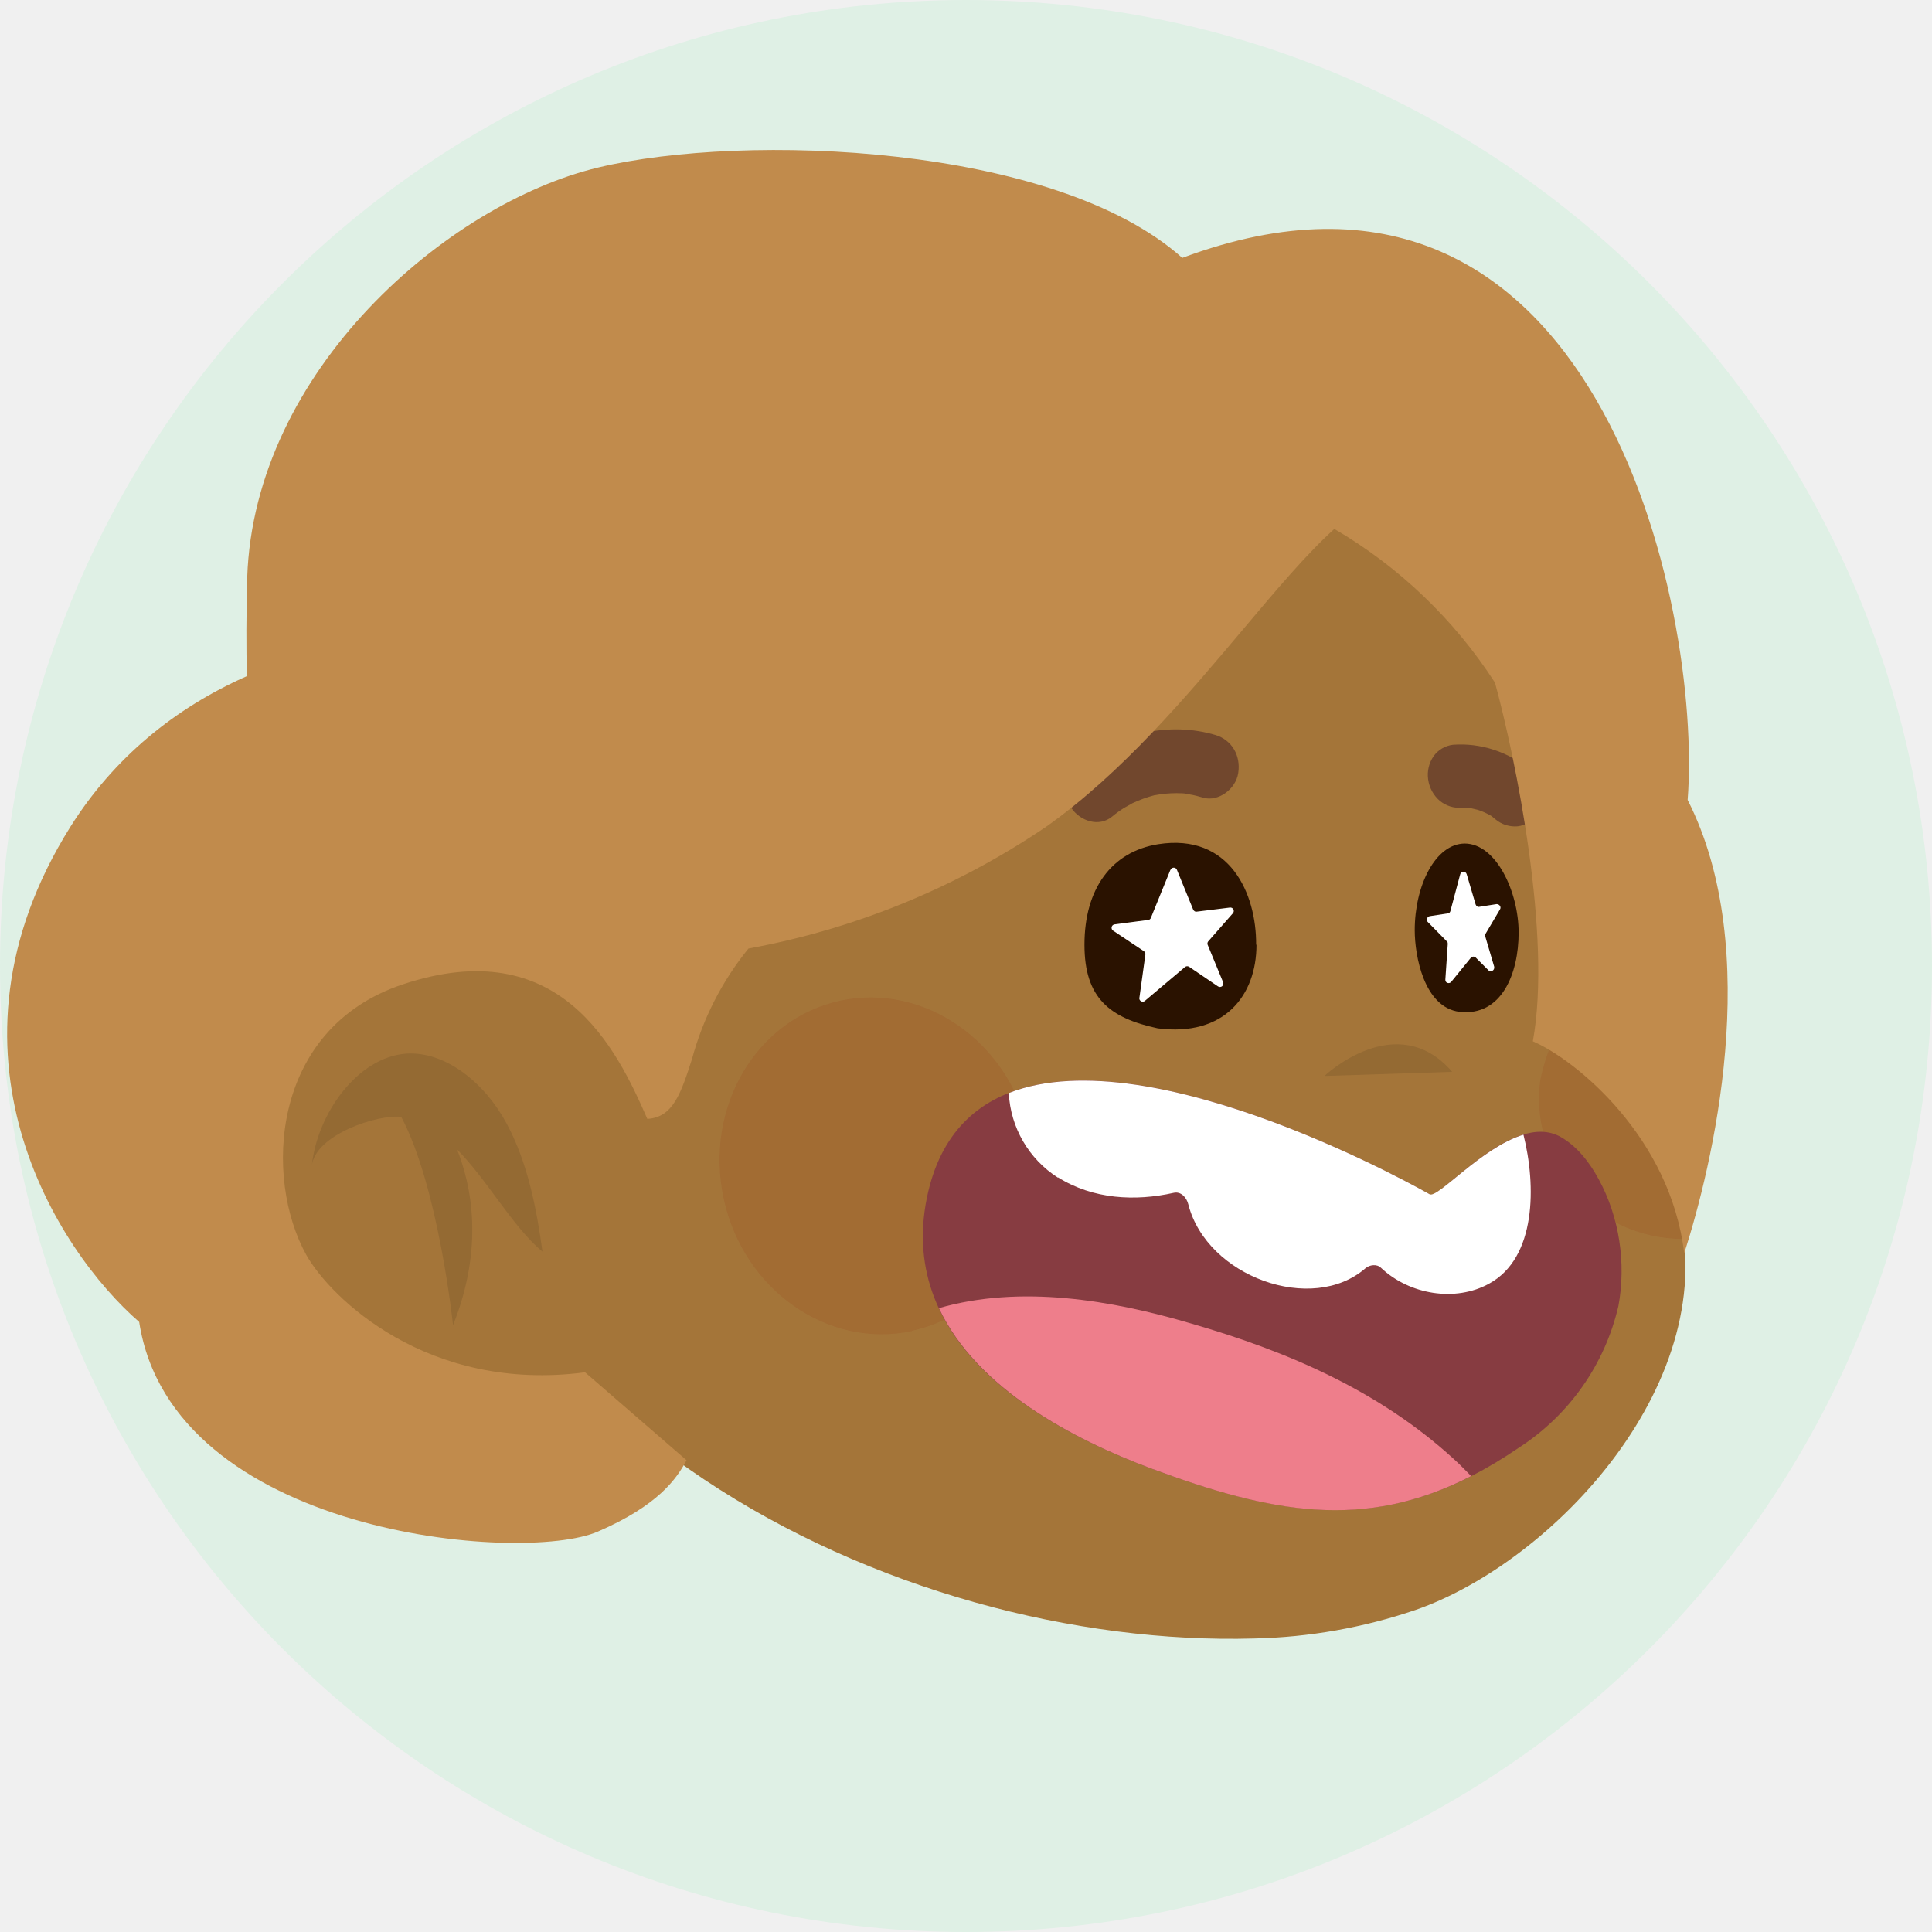
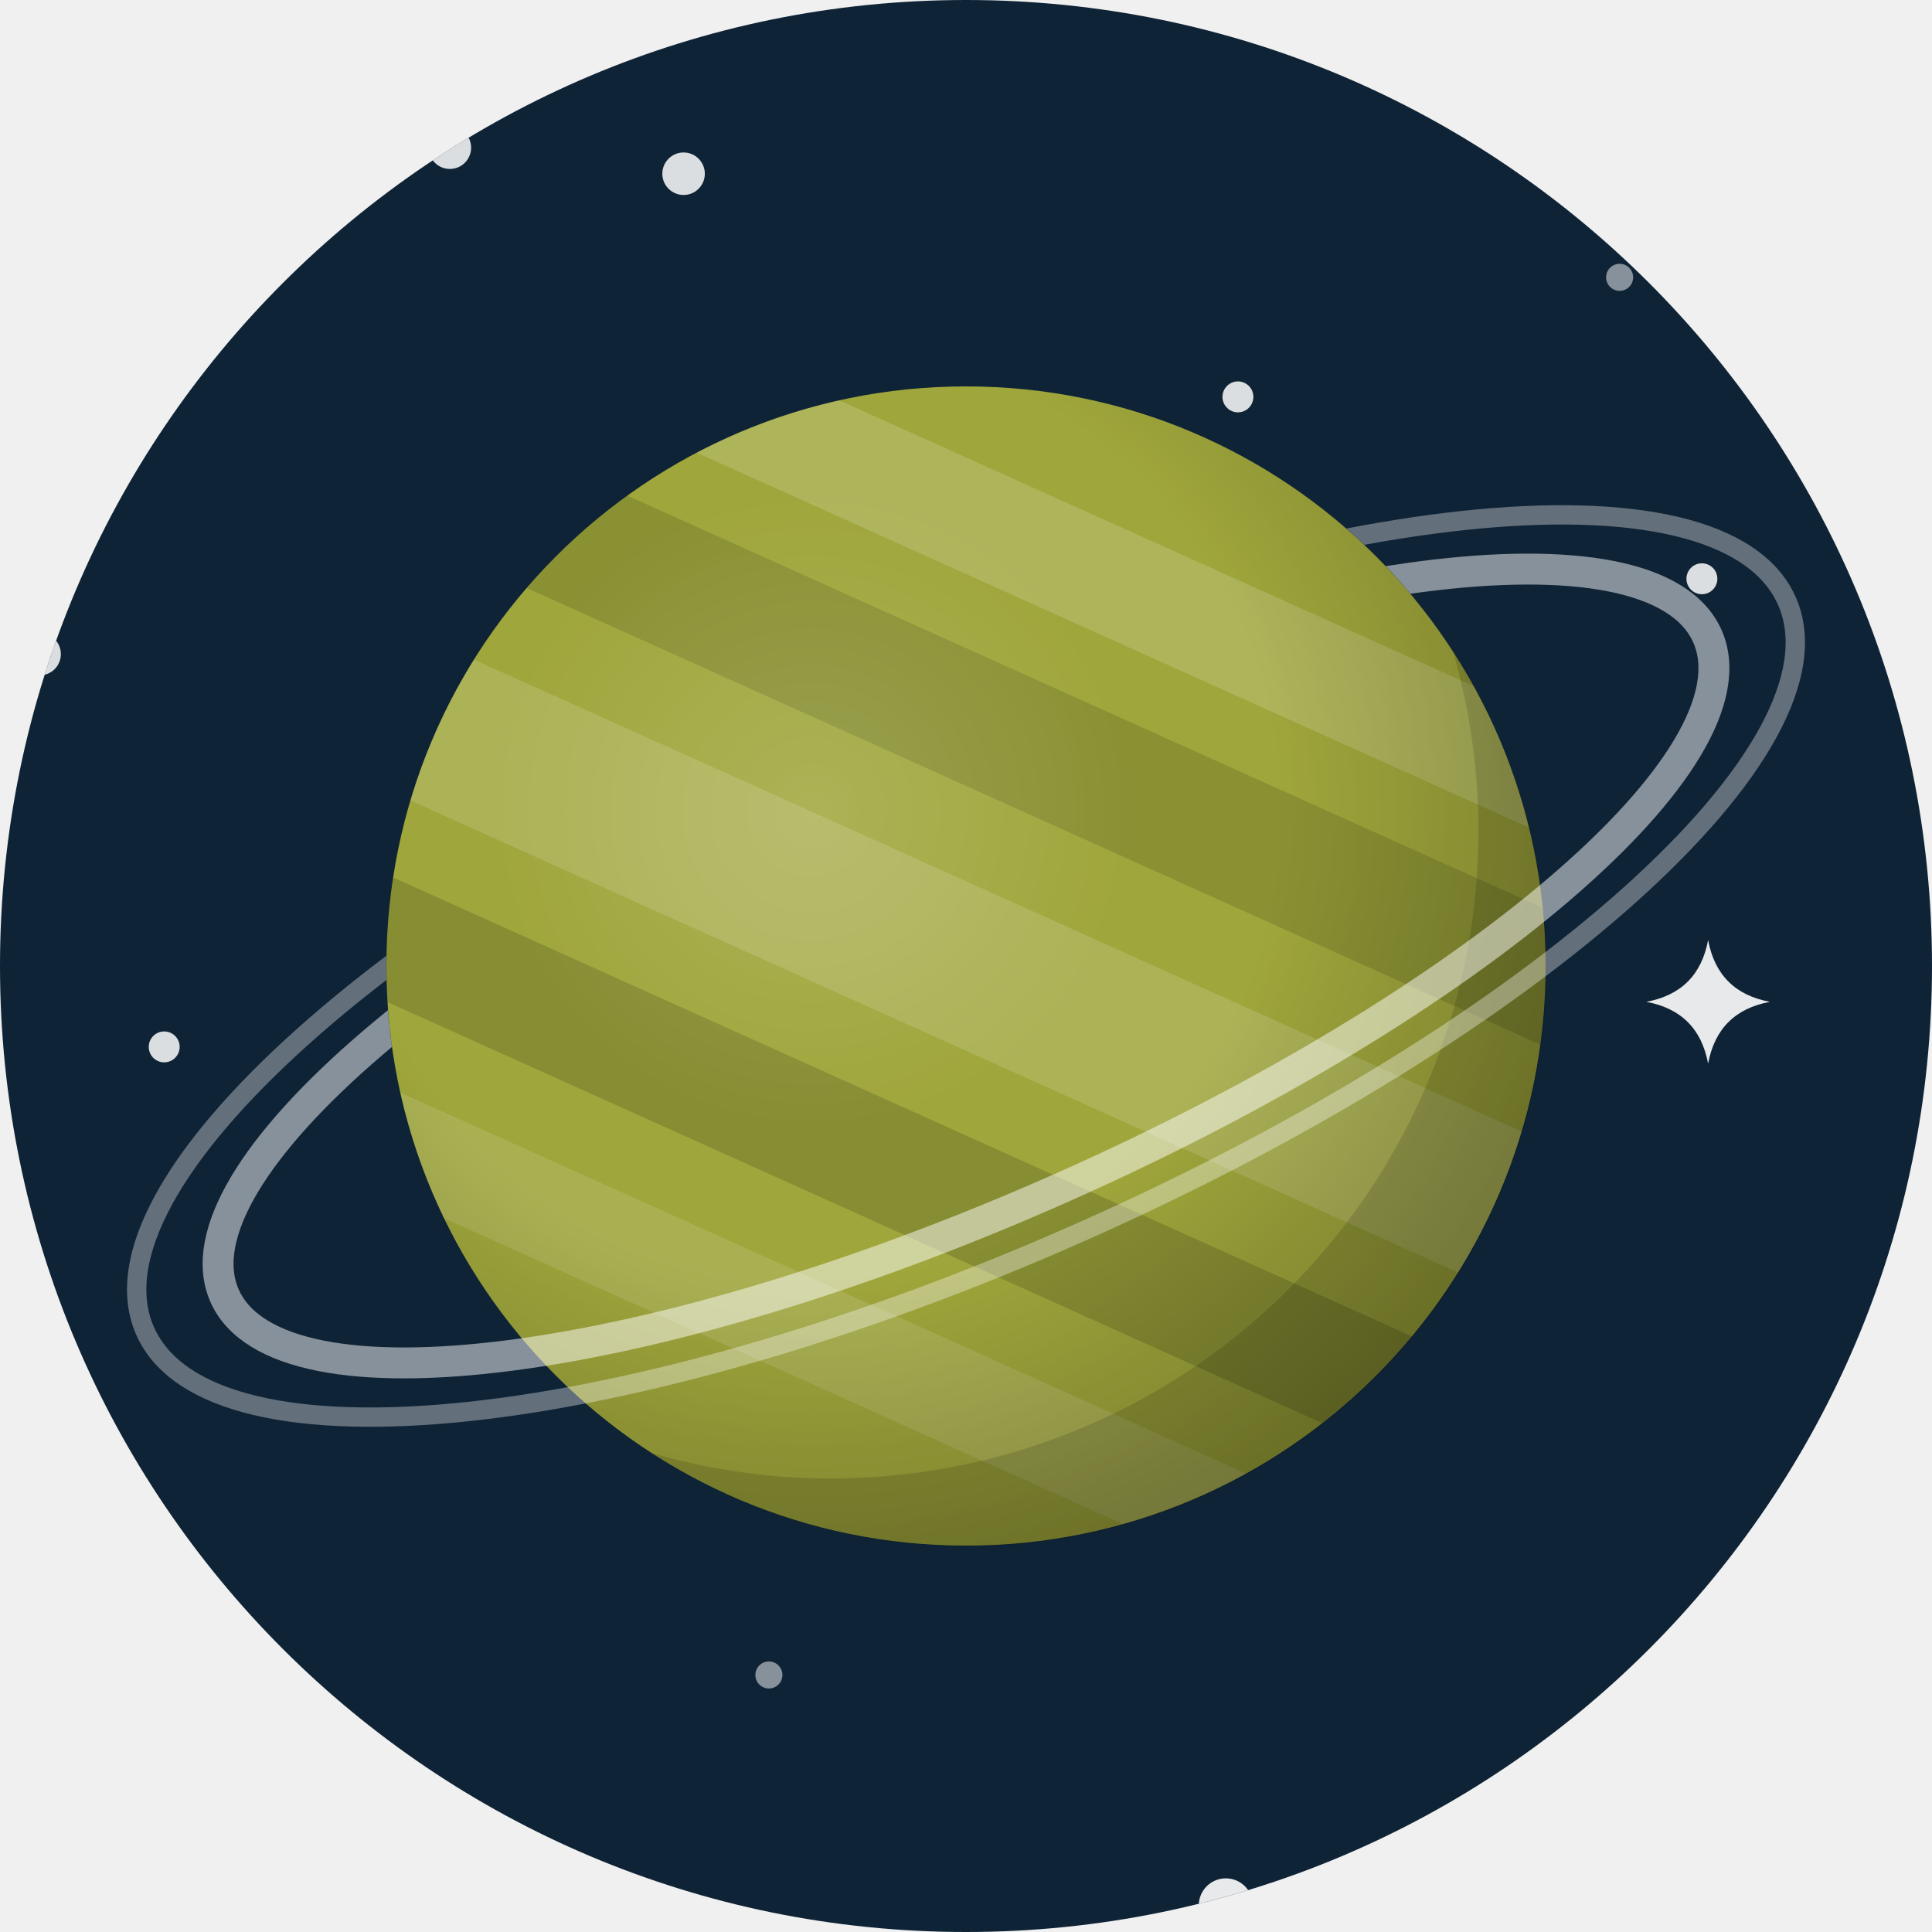
- <svg xmlns="http://www.w3.org/2000/svg" viewBox="0 0 480 480" fill="none" shape-rendering="auto" width="128" height="128">
-   <mask id="viewboxMask">
-     <rect width="480" height="480" rx="240" ry="240" x="0" y="0" fill="#fff" />
-   </mask>
-   <g mask="url(#viewboxMask)">
-     <rect fill="#dff0e5" width="480" height="480" x="0" y="0" />
-     <g transform="matrix(.85775 0 0 .85427 52 47)">
-       <path d="M264 38.6s131.4 20.6 121.4 208.1c0 .7 15.2 10.9 16.4 12a77.1 77.1 0 0 1 23.4 36.3c13.9 51.3-35.7 104.2-75.8 118.2a155 155 0 0 1-46.7 8.3c-103.1 3-239.7-62.7-246.7-191a202.7 202.7 0 0 1 15.1-83.9c0 .1 57.4-142.5 192.9-108Z" fill="#a47539" />
-       <path d="M388.7 248.7a57 57 0 0 0-3.2 10.5 40 40 0 0 0 8.5 30.4 42.3 42.3 0 0 0 33 15.7c-3.2-31.7-29-50.7-38.3-56.6ZM203.5 332c24.4-5.2 39.6-31 33.9-57.5-5.7-26.5-30.2-43.7-54.6-38.5-24.4 5.3-39.5 31-33.8 57.6 5.7 26.5 30.1 43.7 54.5 38.5Z" fill="#DC2400" style="mix-blend-mode:multiply" opacity=".1" />
-       <path opacity=".1" d="M323 257.9s20.9-19.9 37-1.2Z" fill="#000" />
-       <path d="M128.7 356.9C59.3 391.7-3.7 304.4 16.5 255.3c12.9-31.4 50.4-33.8 72.1-5.2a185 185 0 0 1 29.1 59.1" fill="#a47539" />
-       <path opacity=".1" d="M71.5 279c9 9 16.1 22.5 25 30-1.7-12.5-4.3-26-10.4-37.3-6.2-11.6-17.5-21-29-20.3-14.2 1-25.9 17.6-27.4 32.6 1-9 19-15 25.9-14.2 10.8 20.4 15 60.6 15 60.6 9-22.7 5.4-40.7 1-51.5Z" fill="#000" />
+ <svg xmlns="http://www.w3.org/2000/svg" viewBox="0 0 100 100" fill="none" shape-rendering="auto" aria-hidden="true" width="128" height="128">
+   <defs>
+     <g id="star-medium-0321fcc9">
+       <g class="dbpa-tw-medium">
+         <circle cx="5" cy="5" r="1.1" fill="#fff" fill-opacity=".85" />
+       </g>
    </g>
-     <g transform="matrix(.85472 0 0 .855 19 -17)">
-       <path d="M393.3 367c3 1.7 24.1-24.8 38.2-16.7 4.7 2.7 8.3 7.3 11 12.3 6 11 8 24.4 5.7 36.8a67 67 0 0 1-29 41.2c-37.4 25.5-67 20.7-106.8 6-31.4-11.7-74-35.6-65.2-78.7 15.6-76 146.1-1 146.1-1Z" fill="#873C41" />
-       <path d="M285.3 362c10.2 6.4 22.5 7 33.6 4.5 2.1-.5 3.8 1.3 4.3 3.4 5.4 21 36 32 51.5 18.5 1.2-1 3.3-1.3 4.5-.1 8.3 7.8 21.6 10 31.4 4.6 13.8-7.5 13.7-28.6 10-43.3-12.2 3.7-25 18.7-27.3 17.3 0 0-80.1-46-122.3-29.4a31 31 0 0 0 14.3 24.6Z" fill="#fff" />
-       <path d="M400.3 443.8c-22-20.1-48.9-31.4-76.2-39.3-23.4-6.9-49.7-11.3-73.4-4.5 11 23.5 39.2 38.2 61.7 46.6 34.8 12.9 61.8 18.2 93 2.2-1.7-1.7-3.3-3.4-5.1-5Z" fill="#EE7E8B" />
+     <g id="star-small-0321fcc9">
+       <circle cx="5" cy="5" r=".8" fill="#fff" fill-opacity=".85" />
    </g>
-     <g transform="matrix(.85472 0 0 .855 19 -17)">
-       <path d="M343 294.4c0 14.8-9.4 26.8-28.7 24.3-14-3-21.3-8.8-21.3-24.3 0-16.2 7.8-27 21.4-29.2 20.9-3.3 28.6 14.4 28.5 29.2ZM419.2 290.9c0 11.8-4.9 24.4-17.2 23-10.3-1.3-13-16.3-13-23.7 0-13 6-25.1 14.5-25.2 9.2 0 15.7 14.1 15.7 25.9Z" fill="#2A1200" />
-       <path d="M402.2 274c.2-1 1.6-1.1 1.9-.1l2.6 8.8c.2.5.6.8 1 .7l5.1-.8c.8 0 1.4.8 1 1.5l-4.2 7.1a1 1 0 0 0-.1.8l2.6 8.8c.2 1-1 1.8-1.7 1l-3.7-3.7a1 1 0 0 0-1.4.1l-5.7 7c-.6.7-1.8.3-1.7-.7l.7-10.3c0-.3 0-.5-.2-.7l-5.6-5.7c-.6-.5-.2-1.6.6-1.7l5.2-.8c.4 0 .7-.3.8-.8l2.8-10.5ZM318 272.7a1 1 0 0 1 1.9 0l4.7 11.5c.2.4.6.7 1 .6l9.7-1.2a1 1 0 0 1 .9 1.6l-7.2 8.2a1 1 0 0 0-.2 1l4.5 10.9a1 1 0 0 1-1.5 1.2l-8.4-5.7a1 1 0 0 0-1.2.1l-11.5 9.7a1 1 0 0 1-1.7-1l1.7-12.3a1 1 0 0 0-.4-1l-9-6a1 1 0 0 1 .4-1.8l9.8-1.3c.4 0 .7-.3.8-.6l5.7-14Z" fill="#fff" />
-       <path d="M331.2 233.5c-13.3-4-28.5-.7-39.6 8.3-3.6 3-5.2 8.7-2.4 12.9 2.6 3.8 8 5.6 11.8 2.5 1.2-1 2.3-1.8 3.6-2.6l1.8-1 .5-.3a37.3 37.3 0 0 1 6.3-2.3l1.8-.3a33.9 33.9 0 0 1 6.4-.3c.7 0 1.3.2 2 .3 1.4.2 2.8.6 4.2 1 4.3 1.2 9.4-2.5 10.1-7.2.8-5.2-2-9.6-6.5-11ZM422.7 243.7c-6.5-5.4-14.6-8-22.6-7.4a8.1 8.1 0 0 0-5.6 3.3 9.5 9.5 0 0 0-1.6 6.8 10 10 0 0 0 3.4 6.2 9 9 0 0 0 6.4 2h1.1c1.2 0 2.3.3 3.5.6 1.3.4 2.6 1 4 1.8l1.2 1a8.8 8.8 0 0 0 6.4 2c2-.2 4.4-1.5 5.6-3.3 1.2-2 2-4.4 1.6-6.8-.5-2.4-1.5-4.6-3.4-6.2Z" fill="#71472D" />
+     <g id="star-faint-0321fcc9">
+       <circle cx="5" cy="5" r=".7" fill="#fff" fill-opacity=".5" />
    </g>
-     <g transform="matrix(.85472 0 0 .85667 18 -15)">
-       <path d="M366.8 170.9c-8 7.2-16.8 17.6-26.5 29.1-16.3 19.3-35.3 41.8-57.3 57.3a227.2 227.2 0 0 1-86.5 35.3 86.4 86.4 0 0 0-16.4 32c-3.2 9.9-5.5 17-13 17.4-9-20.6-25.4-54.2-71.1-39-38.5 12.8-40.4 56.3-28 78.5 7 12.4 35.3 40 81 34l29.5 25.5c-2.9 5.4-8.2 13.1-25.8 20.7-21.9 9.5-123.8 1-133.3-60.8-23.8-20.6-61.1-78.2-20-143.6 12.6-20 30.3-34.4 51.3-43.7-.2-8.2-.2-17.7.1-28.6 2-60 58.1-108.4 102-118.9 42.7-10.2 132.8-6.8 169.8 26.2C443 47.5 473.8 193.9 469.5 249.5c22.4 44 7 106.7-1 131.5-4-33.6-31.3-56-44-61.5 5.6-30.4-5-82-11-104a139 139 0 0 0-46.7-44.6Z" fill="#c18b4c" />
+     <g id="star-sparkle-0321fcc9">
+       <g class="dbpa-tw-sparkle">
+         <path d="M5 1.8Q5.5 4.5 8.2 5 5.5 5.5 5 8.2 4.5 5.5 1.8 5 4.5 4.5 5 1.8" fill="#fff" fill-opacity=".9" />
+       </g>
    </g>
-     <g transform="matrix(.85472 0 0 .85667 14 -12)" />
+     <g id="star-large-0321fcc9">
+       <g class="dbpa-tw-large">
+         <circle cx="5" cy="5" r="1.4" fill="#fff" fill-opacity=".9" />
+       </g>
+     </g>
+     <g id="planet-disc-0321fcc9">
+       <circle cx="30" cy="30" r="30" fill="#9fa63b" />
+     </g>
+     <clipPath id="dicebearPlanets-banded">
+       <circle cx="34" cy="33" r="30" />
+     </clipPath>
+     <g id="surface-banded-0321fcc9">
+       <g class="dbpa-surface">
+         <g clip-path="url(#dicebearPlanets-banded)">
+           <path fill="#fff" fill-opacity=".16" d="M2 9h64v5.5H2z" />
+           <path fill="#000" fill-opacity=".13" d="M2 18h64v6.5H2z" />
+           <path fill="#fff" fill-opacity=".14" d="M2 29h64v8H2z" />
+           <path fill="#000" fill-opacity=".15" d="M2 41h64v6H2z" />
+           <path fill="#fff" fill-opacity=".12" d="M2 51h64v5H2z" />
+         </g>
+       </g>
+     </g>
+     <radialGradient id="dicebearPlanets-shade" gradientUnits="userSpaceOnUse" cx="22" cy="22" r="44">
+       <stop offset="0" stop-color="#fff" stop-opacity=".14" />
+       <stop offset=".38" stop-color="#fff" stop-opacity="0" />
+       <stop offset=".55" stop-color="#000" stop-opacity="0" />
+       <stop offset="1" stop-color="#000" stop-opacity=".26" />
+     </radialGradient>
+     <g id="shade-soft-0321fcc9">
+       <circle cx="30" cy="30" r="30" fill="url(#dicebearPlanets-shade)" />
+       <path d="M55.2 13.7a30 30 0 0 1-41.5 41.5 33.5 33.5 0 0 0 41.5-41.5" fill="#000" fill-opacity=".13" />
+     </g>
+     <mask id="dicebearPlanets-ring-double">
+       <path fill="#fff" d="M-12-44h120V76H-12z" />
+       <path d="M18 16a30 30 0 0 1 60 0Z" fill="#000" />
+     </mask>
+     <g id="ring-double-0321fcc9">
+       <g mask="url(#dicebearPlanets-ring-double)">
+         <ellipse cx="48" cy="16" rx="42" ry="12.5" stroke="#fff" stroke-opacity=".5" stroke-width="1.6" />
+         <ellipse cx="48" cy="16" rx="46.5" ry="15" stroke="#fff" stroke-opacity=".35" stroke-width="1" />
+       </g>
+     </g>
+     <g id="animation-none-0321fcc9" />
+     <clipPath id="clip-0321fcc9">
+       <rect width="100" height="100" rx="50" ry="50" />
+     </clipPath>
+   </defs>
+   <g clip-path="url(#clip-0321fcc9)">
+     <rect width="100" height="100" fill="#0f2336" />
+     <use transform="translate(7.5 7.5) translate(10.78431, -4.85519)" href="#star-medium-0321fcc9" />
+     <use transform="translate(32.5 7.5) translate(-2.11811, -3.5081)" href="#star-medium-0321fcc9" />
+     <use transform="translate(57.5 7.5) translate(1.57466, 8.04201)" href="#star-small-0321fcc9" />
+     <use transform="translate(82.5 7.5) translate(-3.66857, 1.85469)" href="#star-faint-0321fcc9" />
+     <use transform="translate(7.5 32.5) translate(-10.45021, -3.64297)" href="#star-medium-0321fcc9" />
+     <use transform="translate(82.5 32.5) translate(0.58979, -7.54307)" href="#star-small-0321fcc9" />
+     <use transform="translate(7.5 57.5) translate(-4.00028, -8.31294)" href="#star-small-0321fcc9" />
+     <use transform="translate(82.5 57.5) translate(0.91156, -10.64524)" href="#star-sparkle-0321fcc9" />
+     <use transform="translate(7.5 82.5) translate(-9.57384, -11.33927)" href="#star-large-0321fcc9" />
+     <use transform="translate(32.5 82.5) translate(2.298, -0.80334)" href="#star-faint-0321fcc9" />
+     <use transform="translate(57.5 82.5) translate(0.94842, 11.12314)" href="#star-large-0321fcc9" />
+     <use transform="translate(82.5 82.5) translate(9.58561, -2.3942)" href="#star-small-0321fcc9" />
+     <use transform="translate(20 20)" href="#planet-disc-0321fcc9" />
+     <use transform="translate(16 17) rotate(24.2499, 34, 33)" href="#surface-banded-0321fcc9" />
+     <use transform="translate(20 20)" href="#shade-soft-0321fcc9" />
+     <use transform="translate(2 34) rotate(-23.9878, 48, 16)" href="#ring-double-0321fcc9" />
+     <use href="#animation-none-0321fcc9" />
  </g>
</svg>
